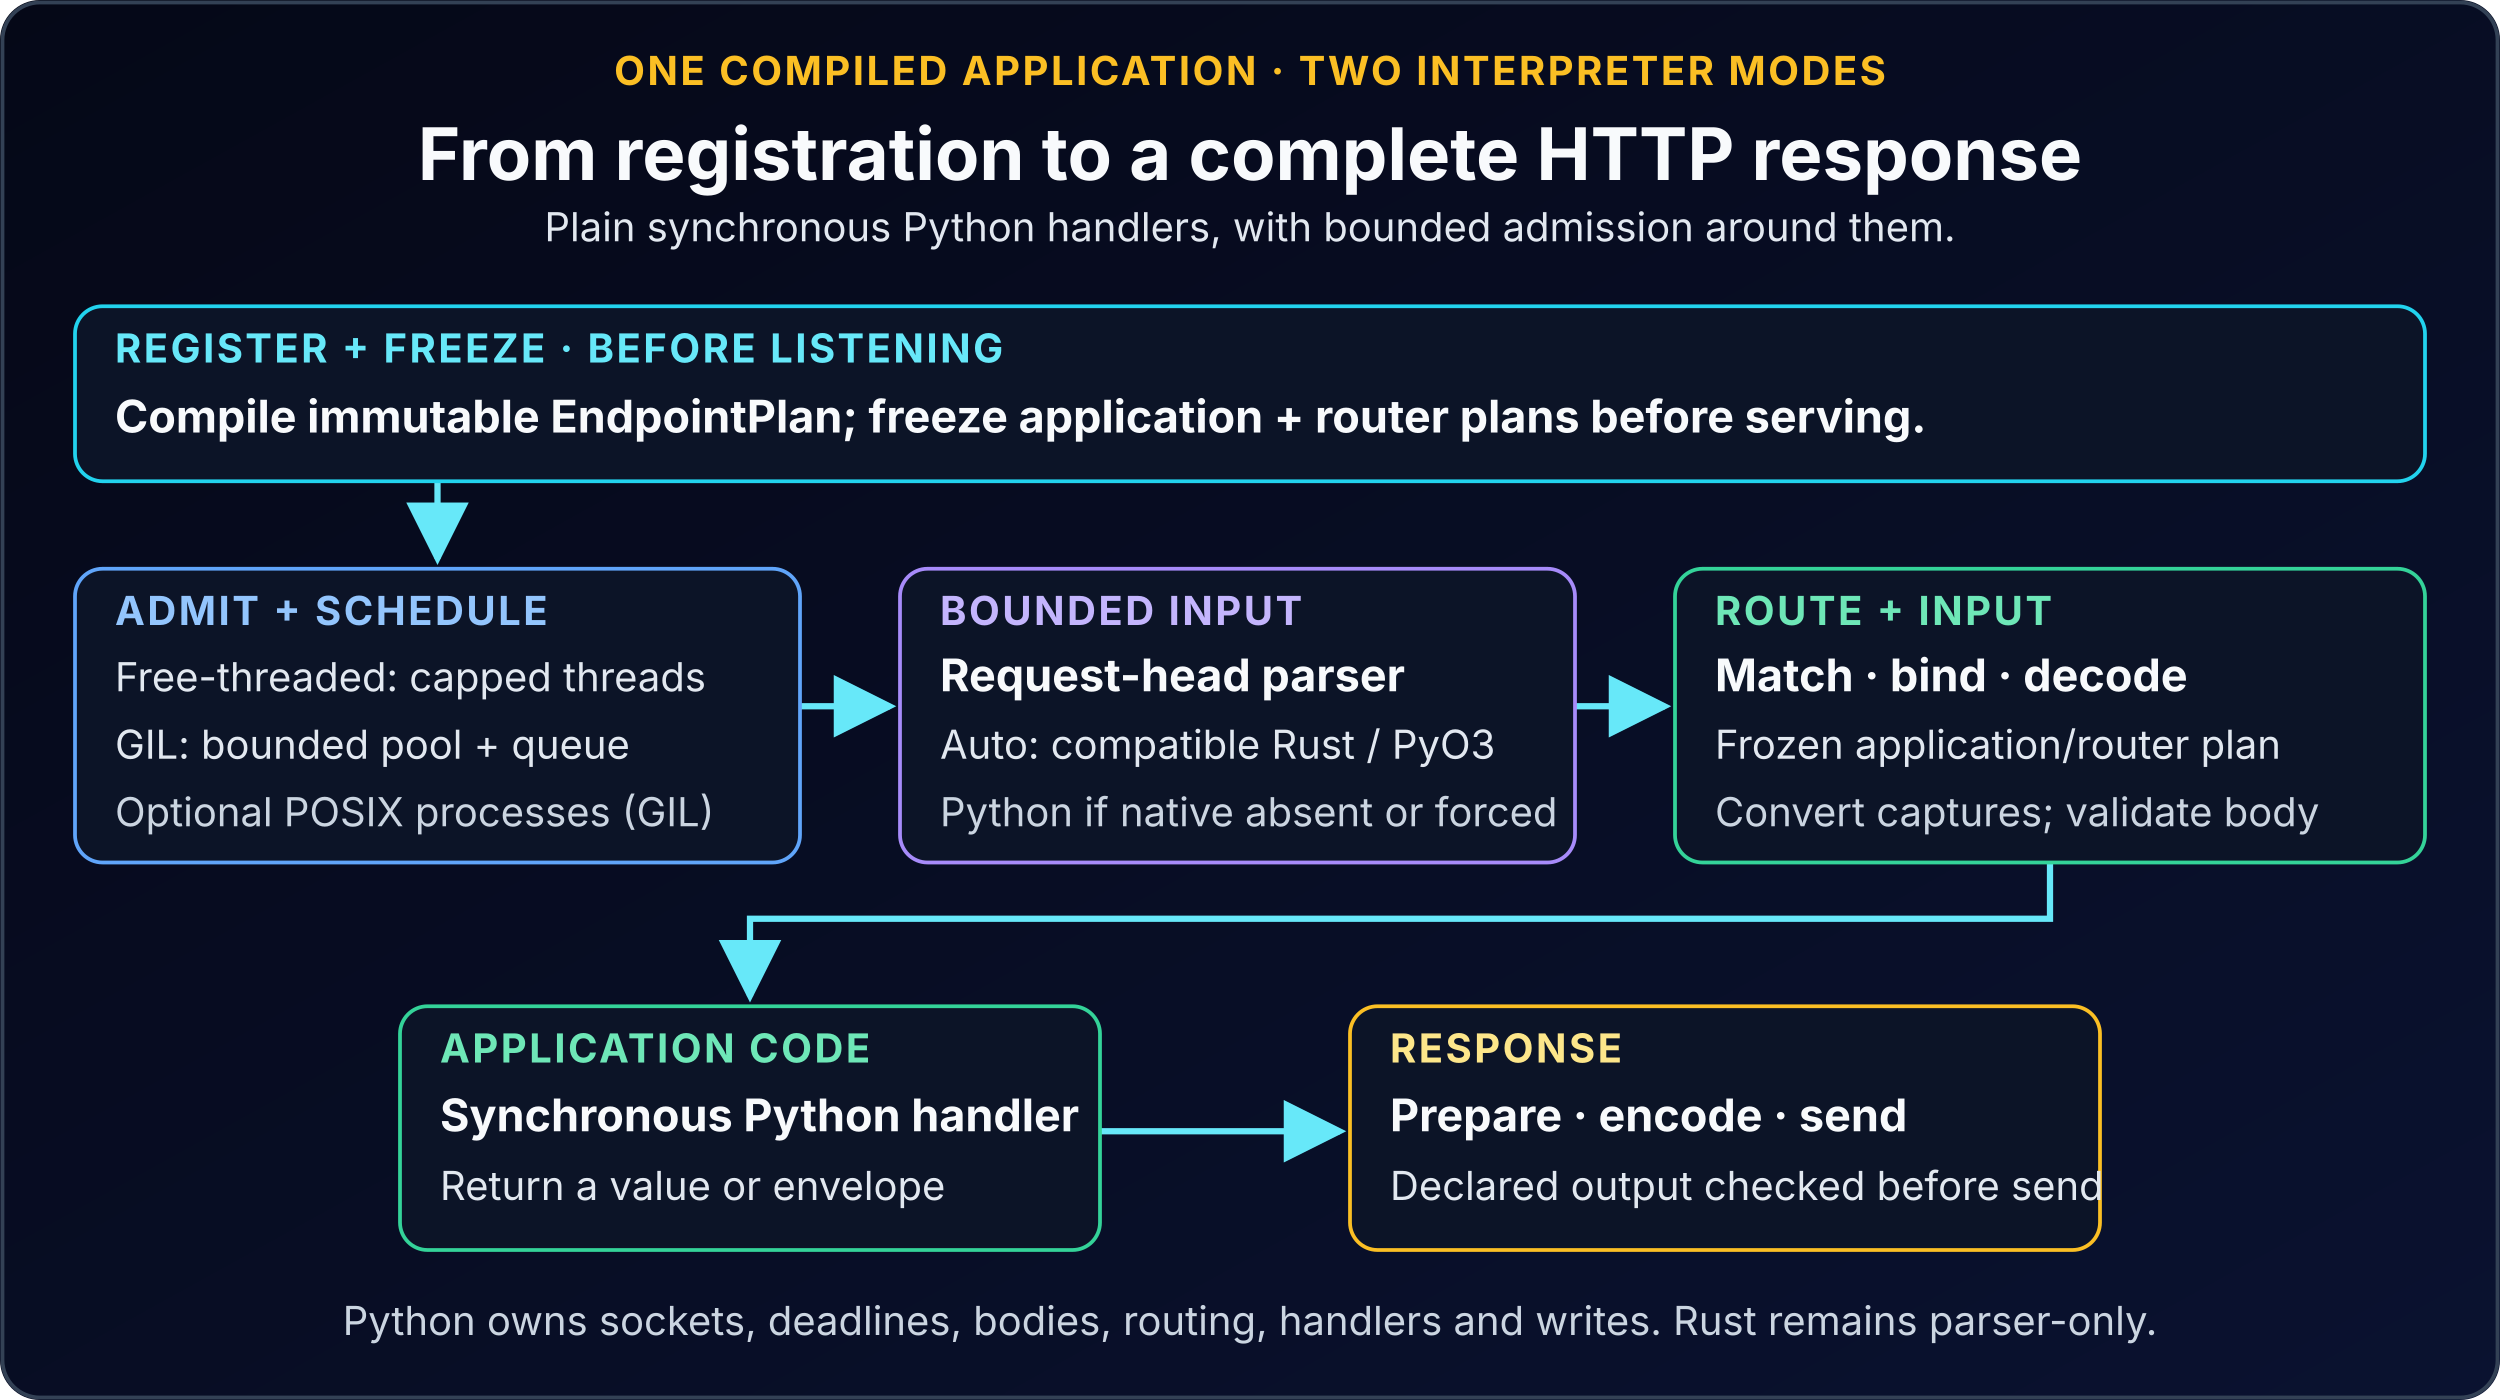
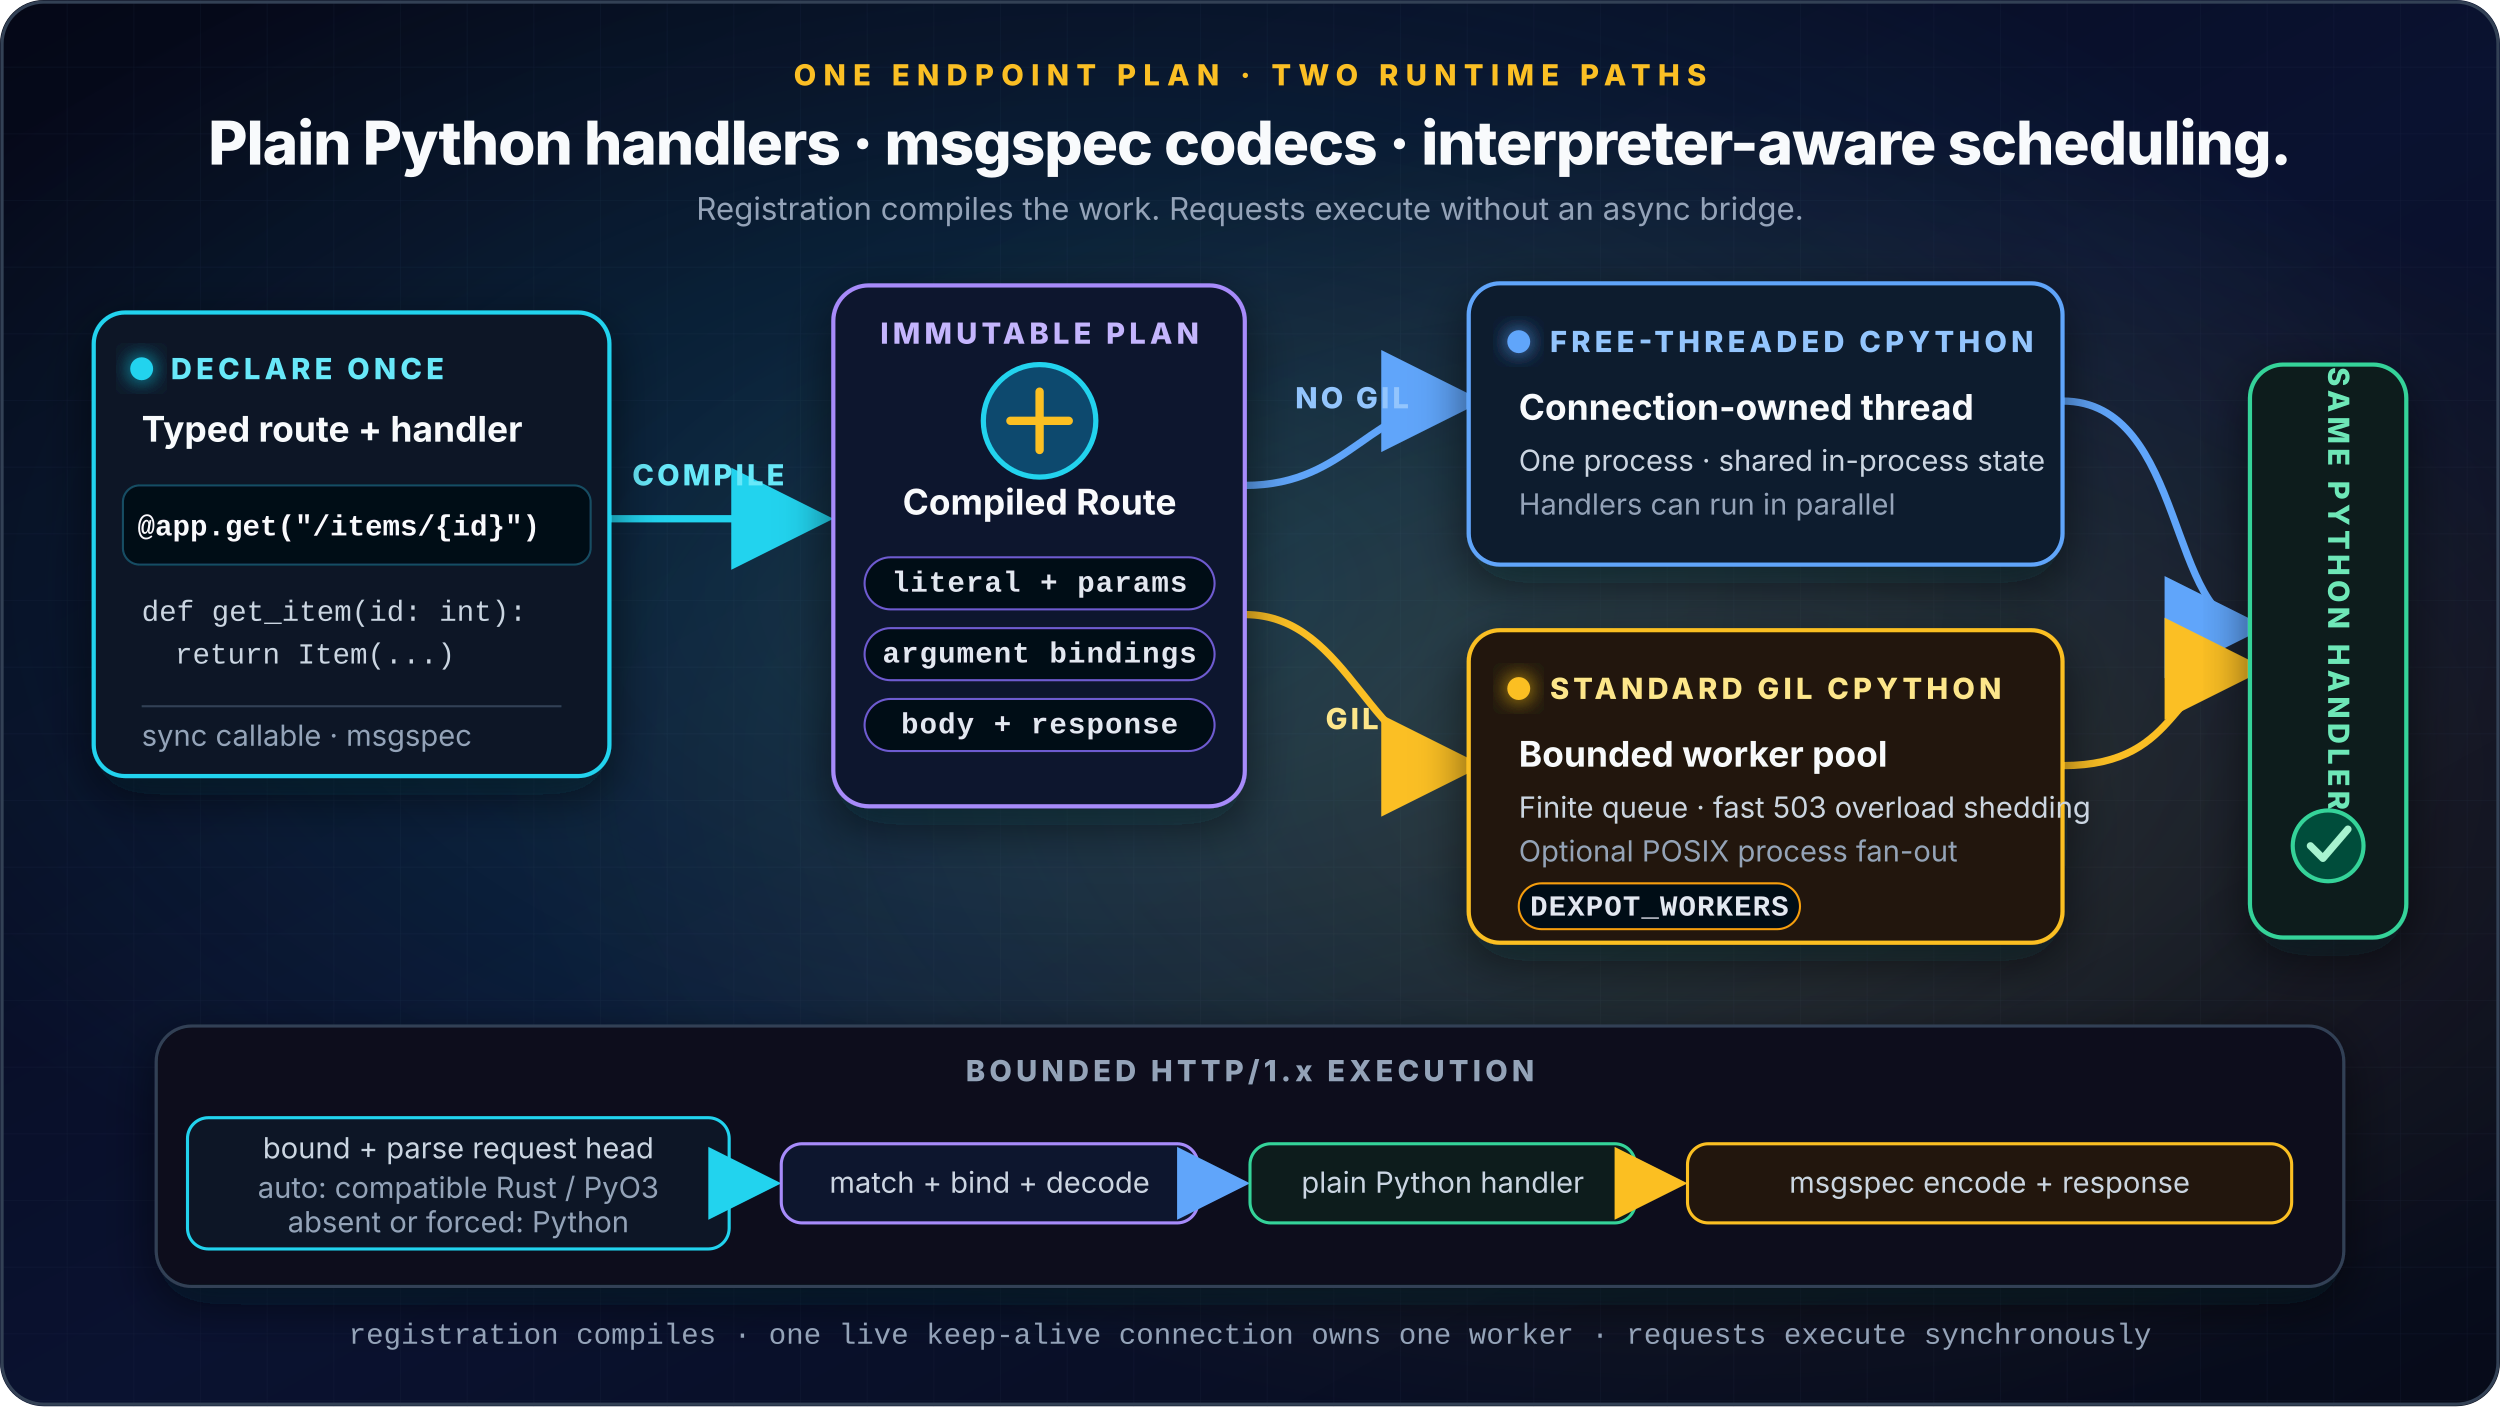
- <svg xmlns="http://www.w3.org/2000/svg" width="2000" height="1120" viewBox="0 0 2000 1120" role="img" aria-labelledby="title desc">
+ <svg xmlns="http://www.w3.org/2000/svg" width="2400" height="1350" viewBox="0 0 2400 1350" role="img" aria-labelledby="title desc">
  <defs>
-     <linearGradient id="bg" x2="1" y2="1">
-       <stop stop-color="#050817" />
-       <stop offset="1" stop-color="#0a1230" />
+     <linearGradient id="bg" x1="0" y1="0" x2="1" y2="1">
+       <stop offset="0" stop-color="#050817" />
+       <stop offset="0.52" stop-color="#0a1230" />
+       <stop offset="1" stop-color="#070b19" />
    </linearGradient>
-     <marker id="arrow" markerWidth="10" markerHeight="10" refX="9" refY="5" orient="auto">
-       <path d="M0 0L10 5L0 10Z" fill="#67e8f9" />
+     <radialGradient id="cyanGlow" cx="45%" cy="42%" r="55%">
+       <stop offset="0" stop-color="#22d3ee" stop-opacity="0.18" />
+       <stop offset="1" stop-color="#22d3ee" stop-opacity="0" />
+     </radialGradient>
+     <radialGradient id="amberGlow" cx="68%" cy="55%" r="48%">
+       <stop offset="0" stop-color="#fbbf24" stop-opacity="0.14" />
+       <stop offset="1" stop-color="#fbbf24" stop-opacity="0" />
+     </radialGradient>
+     <pattern id="grid" width="64" height="64" patternUnits="userSpaceOnUse">
+       <path d="M64 0H0V64" fill="none" stroke="#253250" stroke-width="1" opacity="0.28" />
+     </pattern>
+     <filter id="shadow" x="-30%" y="-30%" width="160%" height="160%">
+       <feDropShadow dx="0" dy="16" stdDeviation="24" flood-color="#000814" flood-opacity="0.55" />
+     </filter>
+     <filter id="softGlow" x="-60%" y="-60%" width="220%" height="220%">
+       <feGaussianBlur stdDeviation="10" result="blur" />
+       <feMerge>
+         <feMergeNode in="blur" />
+         <feMergeNode in="SourceGraphic" />
+       </feMerge>
+     </filter>
+     <marker id="cyanArrow" markerWidth="16" markerHeight="16" refX="13" refY="8" orient="auto" markerUnits="strokeWidth">
+       <path d="M1 1L15 8L1 15Z" fill="#22d3ee" />
    </marker>
-     <style>.sans{font-family:Inter,Arial,sans-serif}.mono{font-family:ui-monospace,Consolas,monospace}.title{font-size:58px;font-weight:750;fill:#f8fafc}.head{font-size:36px;font-weight:700;fill:#f8fafc}.label{font-size:32px;font-weight:700;letter-spacing:2px}.body{font-size:32px;fill:#e2e8f0}.small{font-size:32px;fill:#cbd5e1}.card{fill:#0c1427;stroke-width:3}.arrow{fill:none;stroke:#67e8f9;stroke-width:5;marker-end:url(#arrow)}</style>
+     <marker id="blueArrow" markerWidth="16" markerHeight="16" refX="13" refY="8" orient="auto" markerUnits="strokeWidth">
+       <path d="M1 1L15 8L1 15Z" fill="#60a5fa" />
+     </marker>
+     <marker id="amberArrow" markerWidth="16" markerHeight="16" refX="13" refY="8" orient="auto" markerUnits="strokeWidth">
+       <path d="M1 1L15 8L1 15Z" fill="#fbbf24" />
+     </marker>
+     <style>
+       .sans { font-family: Inter, ui-sans-serif, -apple-system, BlinkMacSystemFont, "Segoe UI", sans-serif; }
+       .mono { font-family: "SFMono-Regular", Consolas, "Liberation Mono", monospace; }
+       .eyebrow { font-size: 28px; font-weight: 800; letter-spacing: 7px; }
+       .headline { font-size: 58px; font-weight: 800; letter-spacing: -1px; }
+       .subtitle { font-size: 30px; fill: #94a3b8; }
+       .card-label { font-size: 28px; font-weight: 800; letter-spacing: 4px; }
+       .card-title { font-size: 34px; font-weight: 750; fill: #f8fafc; }
+       .body { font-size: 28px; fill: #cbd5e1; }
+       .small { font-size: 28px; fill: #94a3b8; }
+       .code { font-size: 28px; font-weight: 650; fill: #f8fafc; }
+       .chip { font-size: 28px; font-weight: 750; fill: #e2e8f0; letter-spacing: 1px; }
+       .flow-label { font-size: 28px; font-weight: 800; letter-spacing: 3px; }
+     </style>
  </defs>
-   <rect width="2000" height="1120" rx="32" fill="url(#bg)" />
-   <rect x="2" y="2" width="1996" height="1116" rx="30" fill="none" stroke="#334155" stroke-width="3" />
-   <text x="1000" y="68" text-anchor="middle" class="sans label" fill="#fbbf24">ONE COMPILED APPLICATION · TWO INTERPRETER MODES</text>
-   <text x="1000" y="144" text-anchor="middle" class="sans title">From registration to a complete HTTP response</text>
-   <text x="1000" y="193" text-anchor="middle" class="sans body">Plain synchronous Python handlers, with bounded admission around them.</text>
-   <path d="M350 385V447" class="arrow" />
-   <path d="M640 565H712" class="arrow" />
-   <path d="M1260 565H1332" class="arrow" />
-   <path d="M1640 690V735H600V797" class="arrow" />
-   <path d="M880 905H1072" class="arrow" />
-   <rect x="60" y="245" width="1880" height="140" rx="22" class="card" stroke="#22d3ee" />
-   <text x="92" y="290" class="sans label" fill="#67e8f9">REGISTER + FREEZE · BEFORE LISTENING</text>
-   <text x="92" y="346" class="sans head">Compile immutable EndpointPlan; freeze application + router plans before serving.</text>
-   <rect x="60" y="455" width="580" height="235" rx="22" class="card" stroke="#60a5fa" />
-   <text x="92" y="500" class="sans label" fill="#93c5fd">ADMIT + SCHEDULE</text>
-   <text x="92" y="553" class="sans body">Free-threaded: capped threads</text>
-   <text x="92" y="607" class="sans body">GIL: bounded pool + queue</text>
-   <text x="92" y="661" class="sans small">Optional POSIX processes (GIL)</text>
-   <rect x="720" y="455" width="540" height="235" rx="22" class="card" stroke="#a78bfa" />
-   <text x="752" y="500" class="sans label" fill="#c4b5fd">BOUNDED INPUT</text>
-   <text x="752" y="553" class="sans head">Request-head parser</text>
-   <text x="752" y="607" class="sans body">Auto: compatible Rust / PyO3</text>
-   <text x="752" y="661" class="sans small">Python if native absent or forced</text>
-   <rect x="1340" y="455" width="600" height="235" rx="22" class="card" stroke="#34d399" />
-   <text x="1372" y="500" class="sans label" fill="#6ee7b7">ROUTE + INPUT</text>
-   <text x="1372" y="553" class="sans head">Match · bind · decode</text>
-   <text x="1372" y="607" class="sans body">Frozen application/router plan</text>
-   <text x="1372" y="661" class="sans small">Convert captures; validate body</text>
-   <rect x="320" y="805" width="560" height="195" rx="22" class="card" stroke="#34d399" />
-   <text x="352" y="850" class="sans label" fill="#6ee7b7">APPLICATION CODE</text>
-   <text x="352" y="905" class="sans head">Synchronous Python handler</text>
-   <text x="352" y="960" class="sans body">Return a value or envelope</text>
-   <rect x="1080" y="805" width="600" height="195" rx="22" class="card" stroke="#fbbf24" />
-   <text x="1112" y="850" class="sans label" fill="#fde68a">RESPONSE</text>
-   <text x="1112" y="905" class="sans head">Prepare · encode · send</text>
-   <text x="1112" y="960" class="sans body">Declared output checked before send</text>
-   <text x="1000" y="1068" text-anchor="middle" class="sans small">Python owns sockets, deadlines, bodies, routing, handlers and writes. Rust remains parser-only.</text>
+   <rect width="2400" height="1350" rx="42" fill="url(#bg)" />
+   <rect width="2400" height="1350" rx="42" fill="url(#grid)" />
+   <rect width="2400" height="1350" rx="42" fill="url(#cyanGlow)" />
+   <rect width="2400" height="1350" rx="42" fill="url(#amberGlow)" />
+   <rect x="2" y="2" width="2396" height="1346" rx="40" fill="none" stroke="#334155" stroke-width="3" />
+   <text x="1200" y="82" text-anchor="middle" class="sans eyebrow" fill="#fbbf24">ONE ENDPOINT PLAN · TWO RUNTIME PATHS</text>
+   <text x="1200" y="158" text-anchor="middle" class="sans headline" fill="#f8fafc">Plain Python handlers · msgspec codecs · interpreter-aware scheduling.</text>
+   <text x="1200" y="211" text-anchor="middle" class="sans subtitle">Registration compiles the work. Requests execute without an async bridge.</text>
+   <path d="M585 498H786" fill="none" stroke="#22d3ee" stroke-width="7" marker-end="url(#cyanArrow)" />
+   <text x="680" y="466" text-anchor="middle" class="sans flow-label" fill="#67e8f9">COMPILE</text>
+   <path d="M1195 466C1298 466 1314 385 1410 385" fill="none" stroke="#60a5fa" stroke-width="7" marker-end="url(#blueArrow)" />
+   <text x="1298" y="392" text-anchor="middle" class="sans flow-label" fill="#93c5fd">NO GIL</text>
+   <path d="M1195 590C1298 590 1314 735 1410 735" fill="none" stroke="#fbbf24" stroke-width="7" marker-end="url(#amberArrow)" />
+   <text x="1298" y="700" text-anchor="middle" class="sans flow-label" fill="#fde68a">GIL</text>
+   <path d="M1980 385C2100 385 2080 602 2162 602" fill="none" stroke="#60a5fa" stroke-width="7" marker-end="url(#blueArrow)" />
+   <path d="M1980 735C2100 735 2080 642 2162 642" fill="none" stroke="#fbbf24" stroke-width="7" marker-end="url(#amberArrow)" />
+   <g filter="url(#shadow)">
+     <rect x="90" y="300" width="495" height="445" rx="30" fill="#0b1727" stroke="#22d3ee" stroke-width="4" />
+     <circle cx="136" cy="354" r="11" fill="#22d3ee" filter="url(#softGlow)" />
+     <text x="164" y="364" class="sans card-label" fill="#67e8f9">DECLARE ONCE</text>
+     <text x="136" y="424" class="sans card-title">Typed route + handler</text>
+     <rect x="118" y="466" width="449" height="76" rx="16" fill="#050817" stroke="#164e63" stroke-width="2" />
+     <text x="132" y="514" class="mono code">@app.get("/items/{id}")</text>
+     <text x="136" y="596" class="mono body">def get_item(id: int):</text>
+     <text x="168" y="637" class="mono body">return Item(...)</text>
+     <line x1="136" y1="678" x2="539" y2="678" stroke="#334155" stroke-width="2" />
+     <text x="136" y="716" class="sans small">sync callable · msgspec</text>
+   </g>
+   <g filter="url(#shadow)">
+     <rect x="800" y="274" width="395" height="500" rx="34" fill="#10152e" stroke="#a78bfa" stroke-width="4" />
+     <text x="998" y="330" text-anchor="middle" class="sans card-label" fill="#c4b5fd">IMMUTABLE PLAN</text>
+     <circle cx="998" cy="404" r="54" fill="#0c4a6e" stroke="#22d3ee" stroke-width="5" />
+     <path d="M970 404h56M998 376v56" stroke="#fbbf24" stroke-width="8" stroke-linecap="round" />
+     <text x="998" y="494" text-anchor="middle" class="sans card-title">Compiled Route</text>
+     <rect x="830" y="535" width="336" height="50" rx="25" fill="#050817" stroke="#6d5bd0" stroke-width="2" />
+     <text x="998" y="568" text-anchor="middle" class="mono chip">literal + params</text>
+     <rect x="830" y="603" width="336" height="50" rx="25" fill="#050817" stroke="#6d5bd0" stroke-width="2" />
+     <text x="998" y="636" text-anchor="middle" class="mono chip">argument bindings</text>
+     <rect x="830" y="671" width="336" height="50" rx="25" fill="#050817" stroke="#6d5bd0" stroke-width="2" />
+     <text x="998" y="704" text-anchor="middle" class="mono chip">body + response</text>
+   </g>
+   <g filter="url(#shadow)">
+     <rect x="1410" y="272" width="570" height="270" rx="30" fill="#0b1a2d" stroke="#60a5fa" stroke-width="4" />
+     <circle cx="1458" cy="328" r="11" fill="#60a5fa" filter="url(#softGlow)" />
+     <text x="1488" y="338" class="sans card-label" fill="#93c5fd">FREE-THREADED CPYTHON</text>
+     <text x="1458" y="403" class="sans card-title">Connection-owned thread</text>
+     <text x="1458" y="452" class="sans body">One process · shared in-process state</text>
+     <text x="1458" y="494" class="sans small">Handlers can run in parallel</text>
+   </g>
+   <g filter="url(#shadow)">
+     <rect x="1410" y="605" width="570" height="300" rx="30" fill="#21180a" stroke="#fbbf24" stroke-width="4" />
+     <circle cx="1458" cy="661" r="11" fill="#fbbf24" filter="url(#softGlow)" />
+     <text x="1488" y="671" class="sans card-label" fill="#fde68a">STANDARD GIL CPYTHON</text>
+     <text x="1458" y="736" class="sans card-title">Bounded worker pool</text>
+     <text x="1458" y="785" class="sans body">Finite queue · fast 503 overload shedding</text>
+     <text x="1458" y="827" class="sans small">Optional POSIX process fan-out</text>
+     <rect x="1458" y="848" width="270" height="44" rx="22" fill="#050817" stroke="#f59e0b" stroke-width="2" />
+     <text x="1593" y="879" text-anchor="middle" class="mono chip">DEXPOT_WORKERS</text>
+   </g>
+   <g filter="url(#shadow)">
+     <rect x="2160" y="350" width="150" height="550" rx="32" fill="#081a1c" stroke="#34d399" stroke-width="4" />
+     <text x="2235" y="565" text-anchor="middle" class="sans card-label" fill="#6ee7b7" transform="rotate(90 2235 565)">SAME PYTHON HANDLER</text>
+     <circle cx="2235" cy="812" r="34" fill="#064e3b" stroke="#34d399" stroke-width="4" />
+     <path d="M2218 812l12 12 24-28" fill="none" stroke="#a7f3d0" stroke-width="7" stroke-linecap="round" stroke-linejoin="round" />
+   </g>
+   <g filter="url(#shadow)">
+     <rect x="150" y="985" width="2100" height="250" rx="34" fill="#080d1c" stroke="#334155" stroke-width="3" />
+     <text x="1200" y="1038" text-anchor="middle" class="sans card-label" fill="#94a3b8">BOUNDED HTTP/1.x EXECUTION</text>
+     <rect x="180" y="1073" width="520" height="126" rx="20" fill="#0b1727" stroke="#22d3ee" stroke-width="3" />
+     <text x="440" y="1112" text-anchor="middle" class="sans body">bound + parse request head</text>
+     <text x="440" y="1150" text-anchor="middle" class="sans small" fill="#67e8f9">auto: compatible Rust / PyO3</text>
+     <text x="440" y="1183" text-anchor="middle" class="sans small">absent or forced: Python</text>
+     <path d="M700 1136H740" stroke="#22d3ee" stroke-width="5" marker-end="url(#cyanArrow)" />
+     <rect x="750" y="1098" width="400" height="76" rx="20" fill="#10152e" stroke="#a78bfa" stroke-width="3" />
+     <text x="950" y="1145" text-anchor="middle" class="sans body">match + bind + decode</text>
+     <path d="M1150 1136H1190" stroke="#a78bfa" stroke-width="5" marker-end="url(#blueArrow)" />
+     <rect x="1200" y="1098" width="370" height="76" rx="20" fill="#081a1c" stroke="#34d399" stroke-width="3" />
+     <text x="1385" y="1145" text-anchor="middle" class="sans body">plain Python handler</text>
+     <path d="M1570 1136H1610" stroke="#34d399" stroke-width="5" marker-end="url(#amberArrow)" />
+     <rect x="1620" y="1098" width="580" height="76" rx="20" fill="#21180a" stroke="#fbbf24" stroke-width="3" />
+     <text x="1910" y="1145" text-anchor="middle" class="sans body">msgspec encode + response</text>
+   </g>
+   <text x="1200" y="1290" text-anchor="middle" class="mono small" fill="#94a3b8">registration compiles · one live keep-alive connection owns one worker · requests execute synchronously</text>
</svg>
